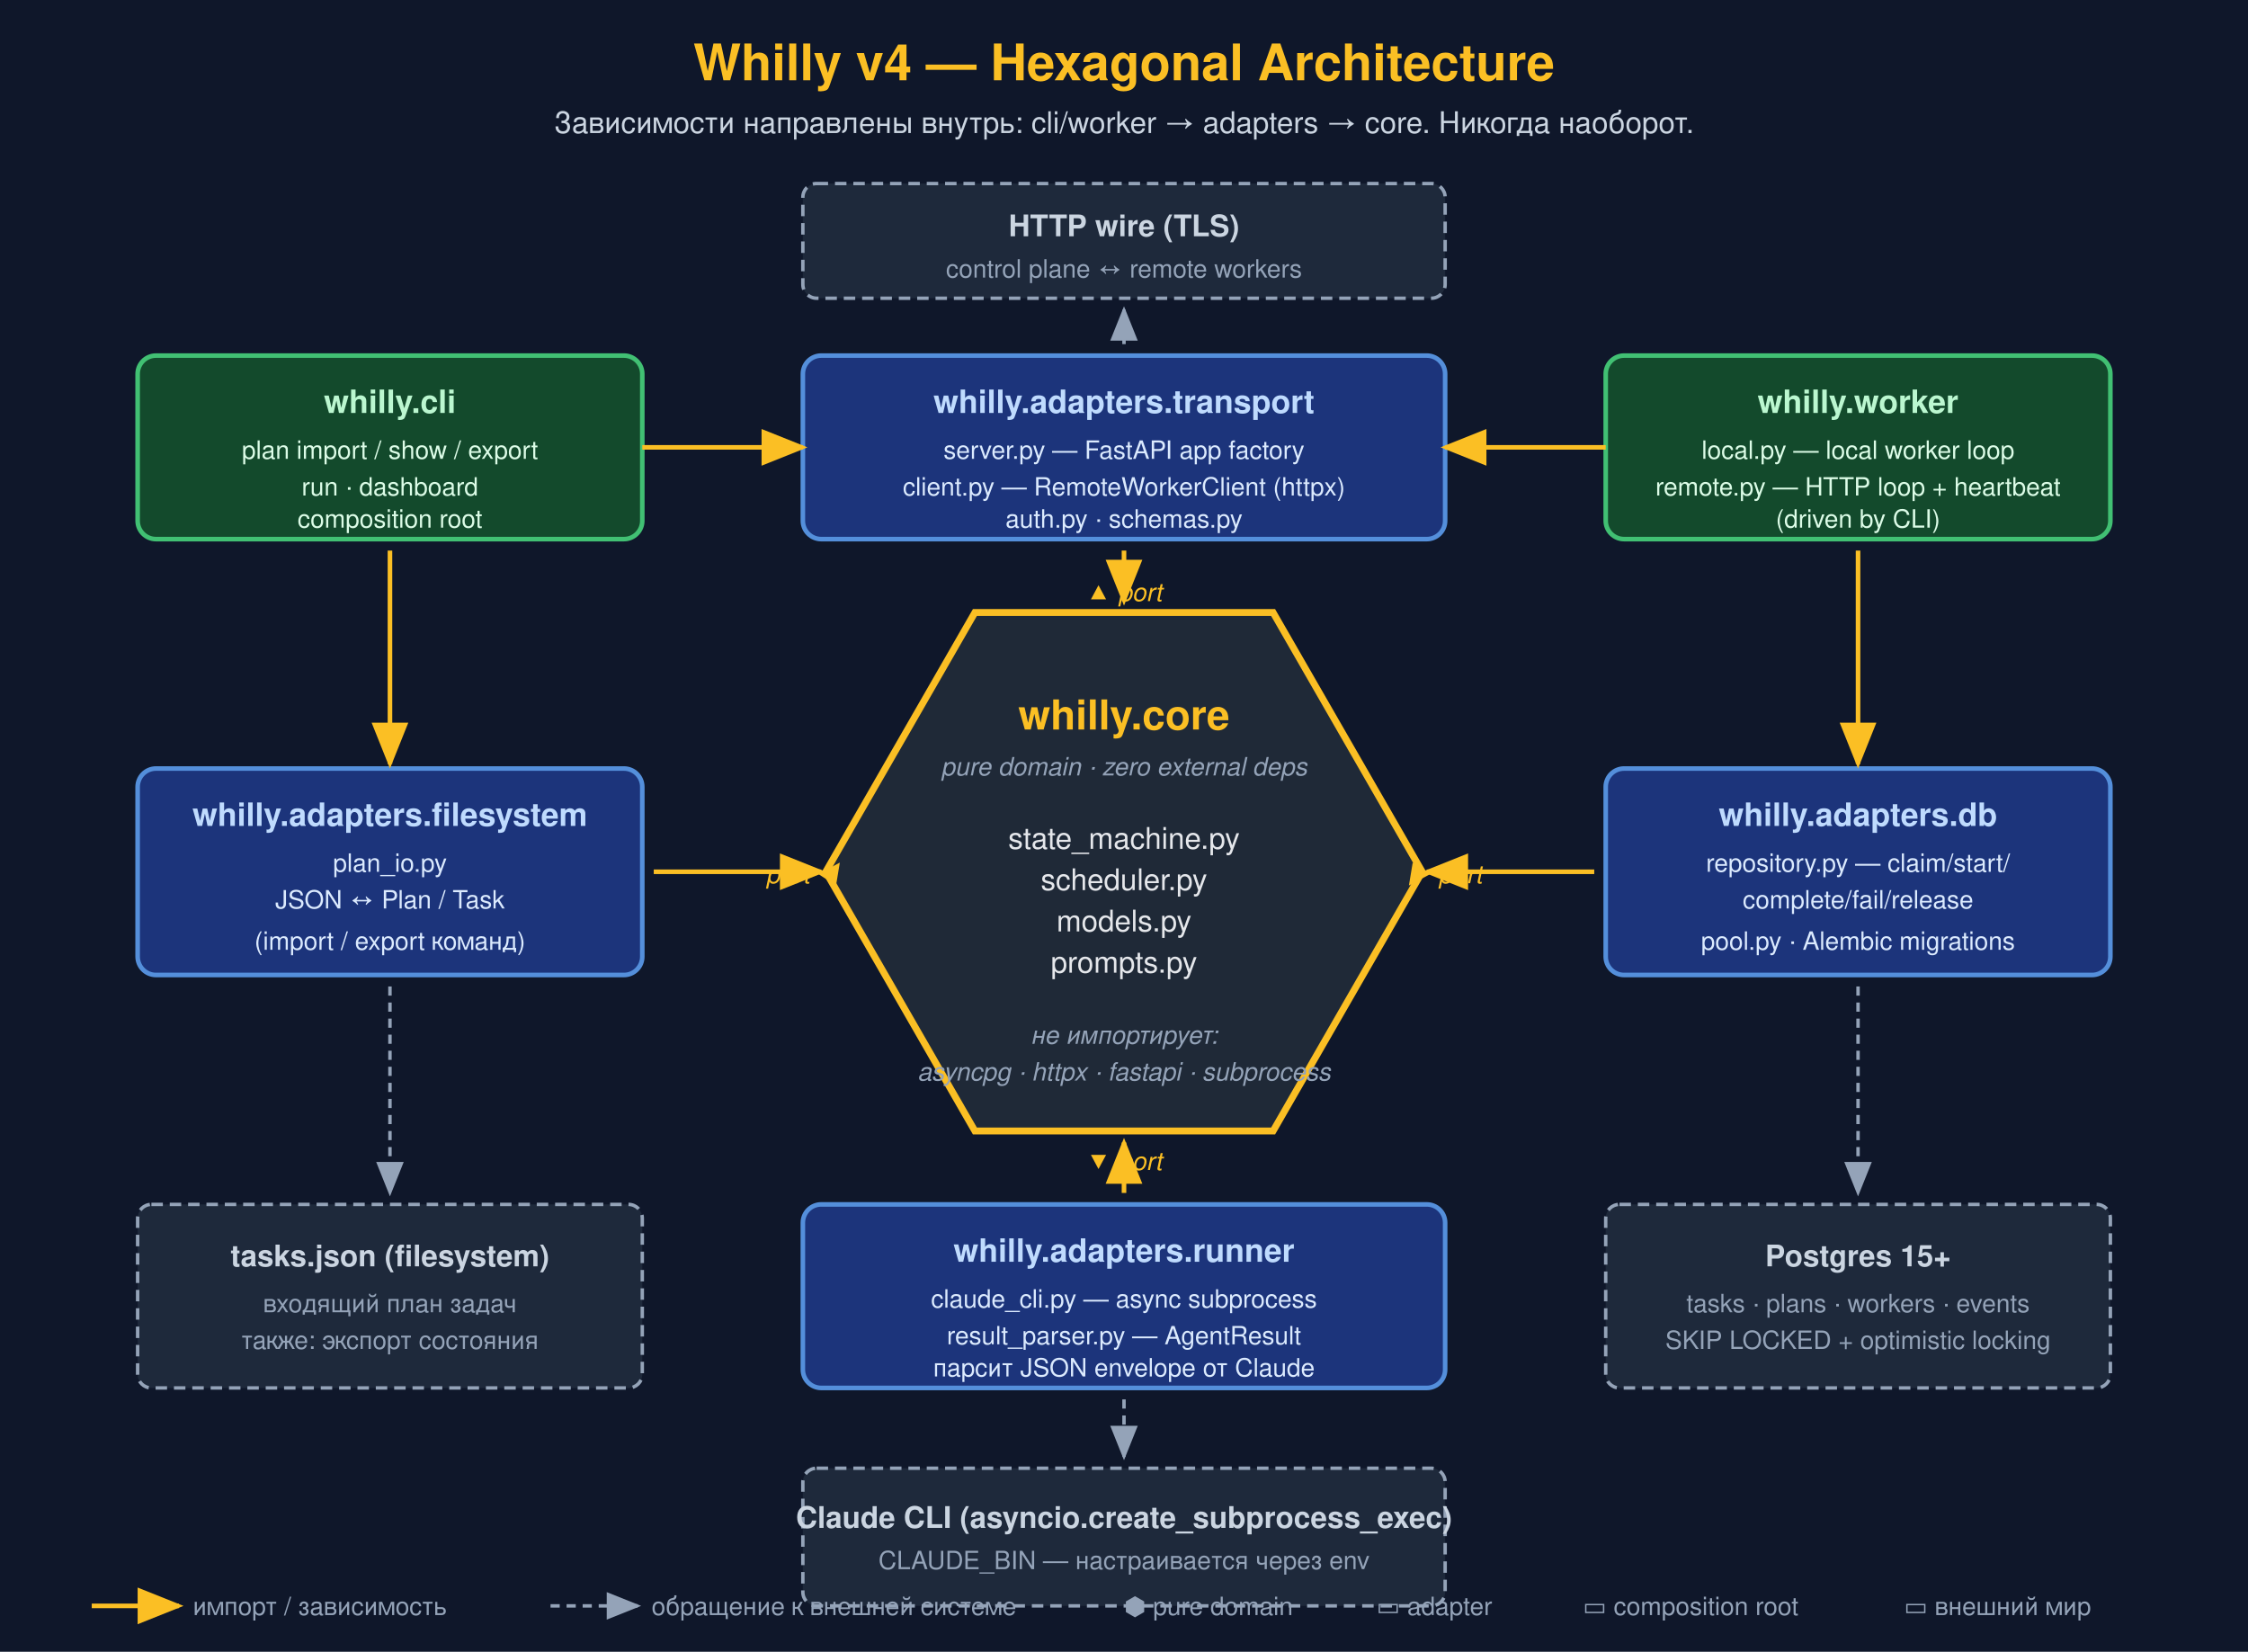
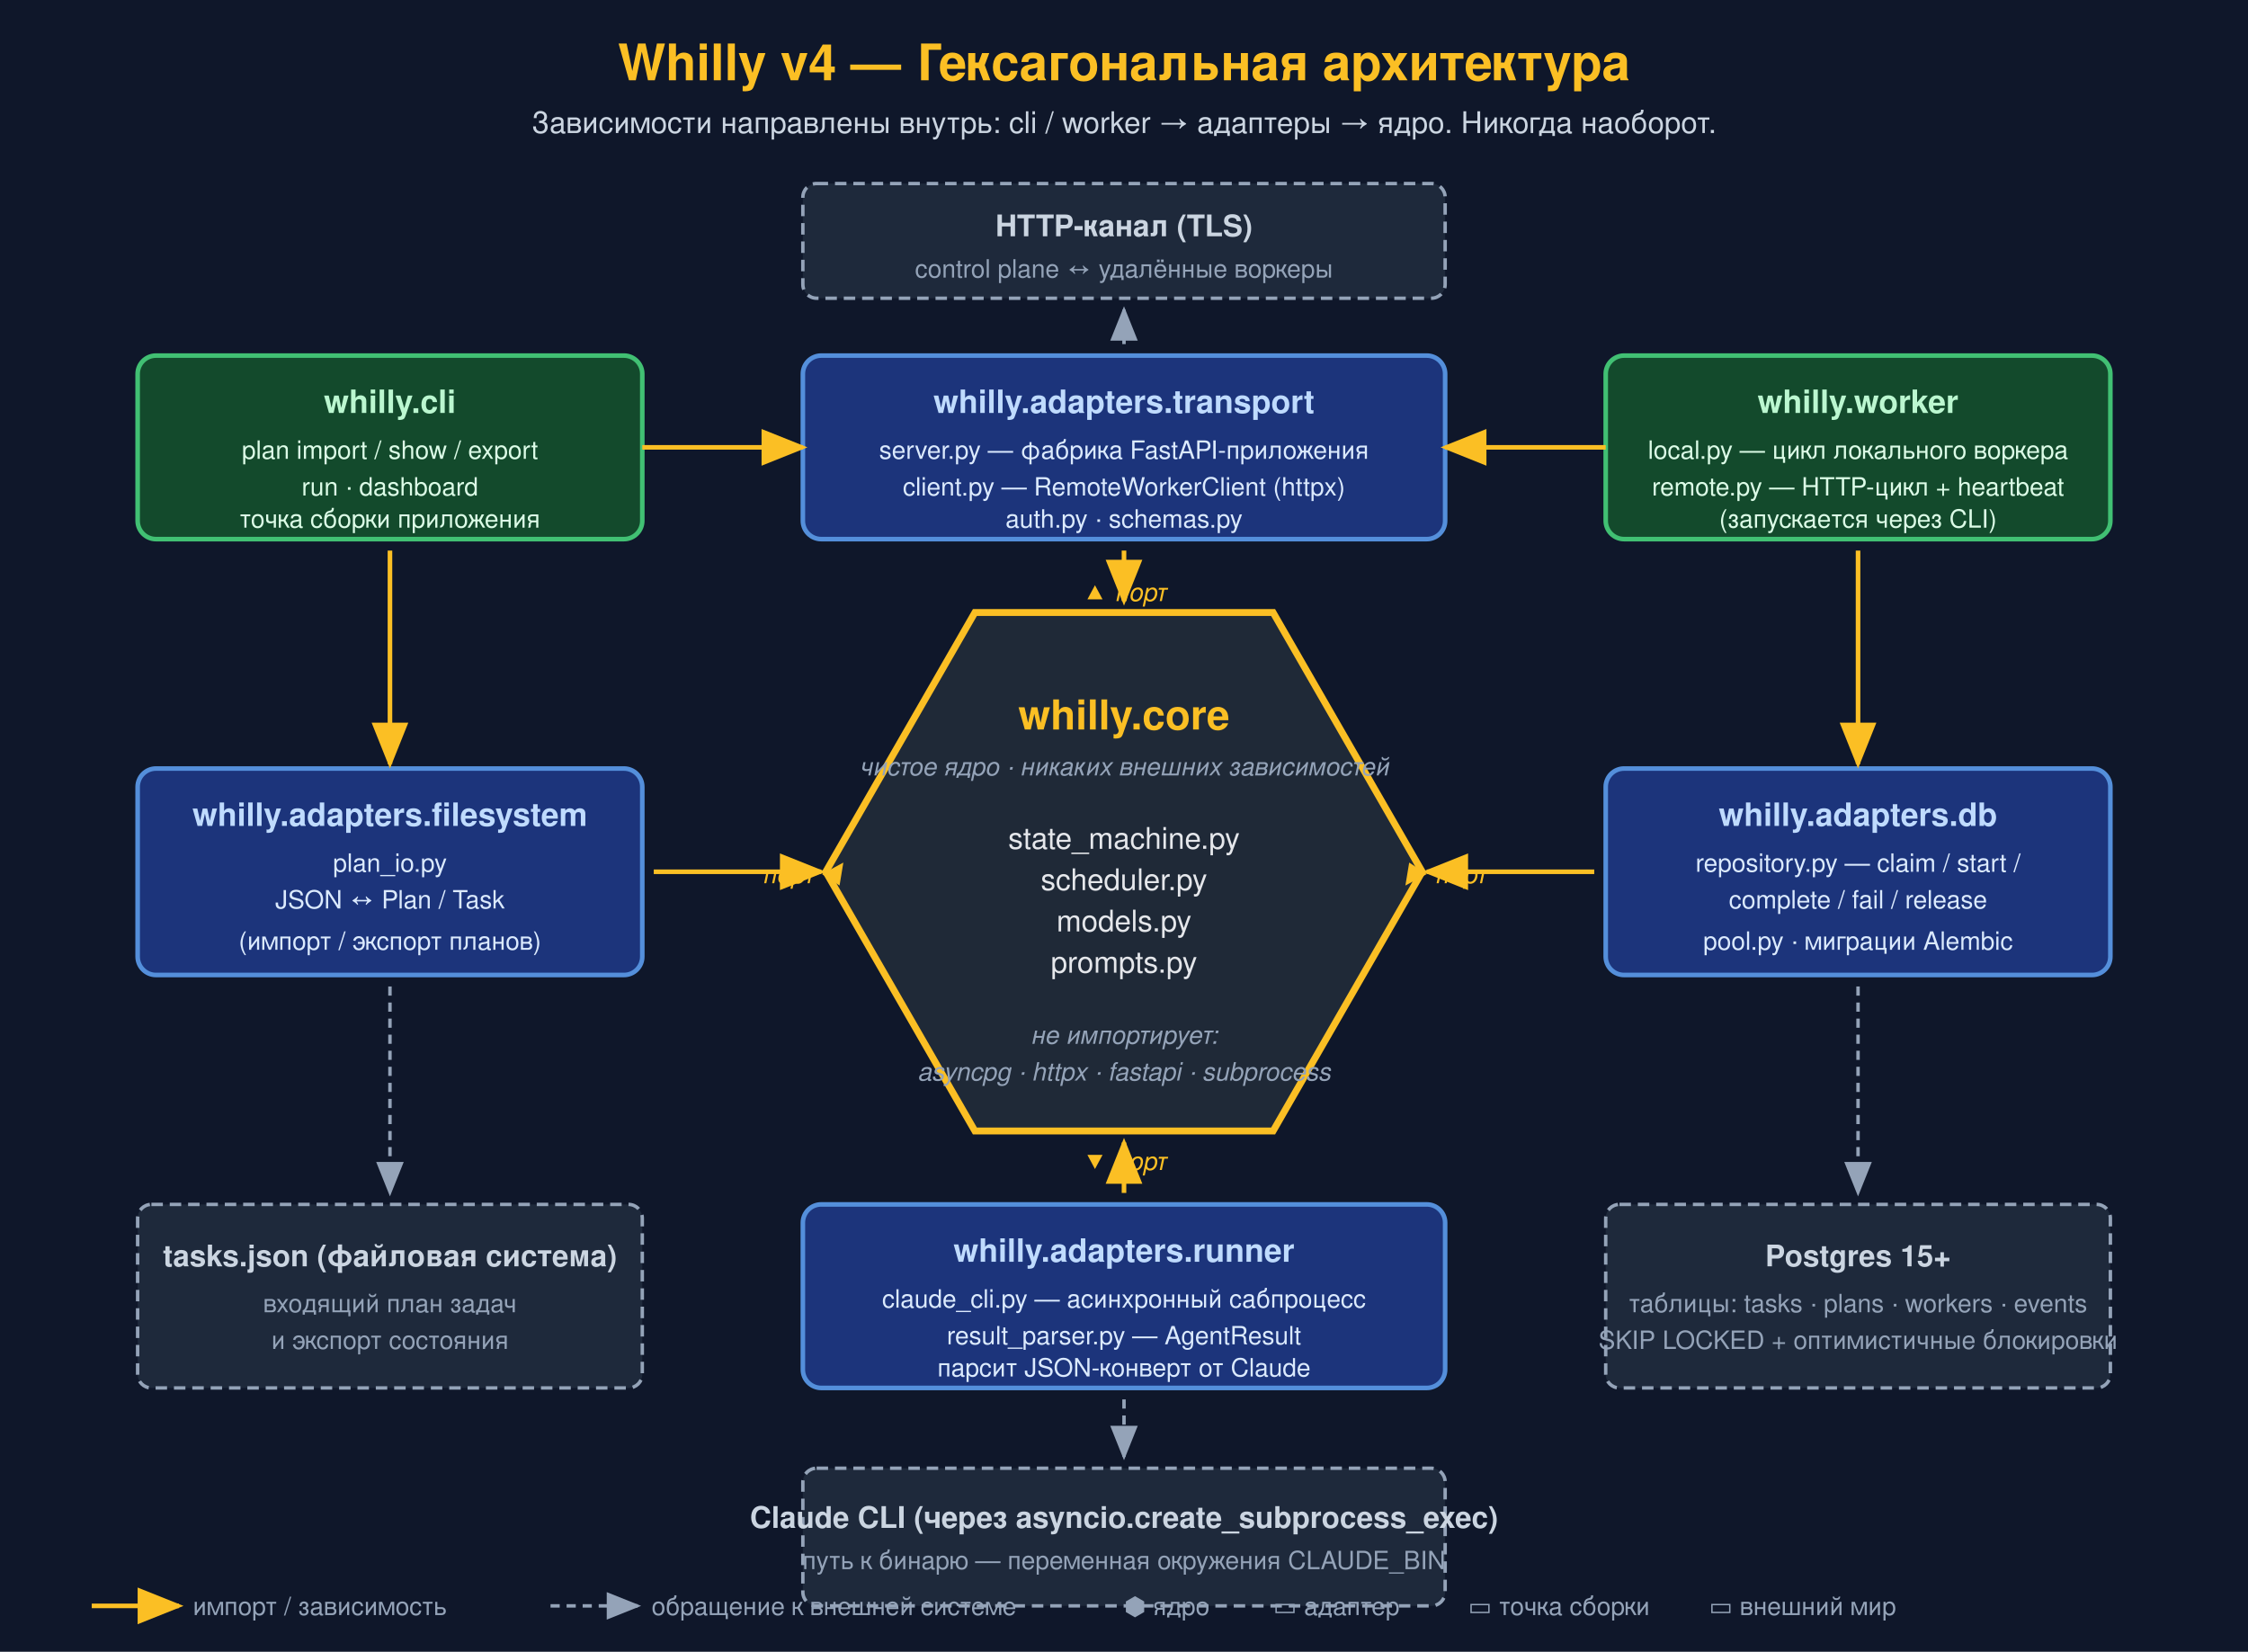
<svg xmlns="http://www.w3.org/2000/svg" viewBox="0 0 980 720" font-family="-apple-system, BlinkMacSystemFont, 'Segoe UI', Helvetica, sans-serif">
  <defs>
    <style>
      .bg { fill: #0f172a; }
      .core-fill { fill: #1f2937; }
      .core-stroke { stroke: #fbbf24; stroke-width: 3; }
      .core-title { fill: #fbbf24; font-weight: 700; font-size: 18px; }
      .core-line { fill: #e5e7eb; font-size: 13px; }
      .core-note { fill: #94a3b8; font-size: 11px; font-style: italic; }

      .adapter-fill { fill: #1e3a8a; opacity: 0.85; }
      .adapter-stroke { stroke: #60a5fa; stroke-width: 2; }
      .adapter-title { fill: #bfdbfe; font-weight: 700; font-size: 14px; }
      .adapter-line { fill: #dbeafe; font-size: 11px; }

      .composition-fill { fill: #14532d; opacity: 0.85; }
      .composition-stroke { stroke: #4ade80; stroke-width: 2; }
      .composition-title { fill: #bbf7d0; font-weight: 700; font-size: 14px; }
      .composition-line { fill: #dcfce7; font-size: 11px; }

      .external-fill { fill: #1e293b; }
      .external-stroke { stroke: #94a3b8; stroke-width: 1.5; stroke-dasharray: 5,3; }
      .external-title { fill: #cbd5e1; font-weight: 600; font-size: 13px; }
      .external-line { fill: #94a3b8; font-size: 11px; }

      .arrow-solid { fill: none; stroke: #fbbf24; stroke-width: 2; }
      .arrow-dashed { fill: none; stroke: #94a3b8; stroke-width: 1.5; stroke-dasharray: 4,3; }

      .title { fill: #fbbf24; font-weight: 700; font-size: 22px; }
      .subtitle { fill: #cbd5e1; font-size: 13px; }
      .legend { fill: #94a3b8; font-size: 11px; }
      .ports-label { fill: #fbbf24; font-size: 11px; font-style: italic; }
    </style>
    <marker id="ah-yellow" markerWidth="10" markerHeight="8" refX="9" refY="4" orient="auto">
      <polygon points="0 0, 10 4, 0 8" fill="#fbbf24" />
    </marker>
    <marker id="ah-grey" markerWidth="10" markerHeight="8" refX="9" refY="4" orient="auto">
      <polygon points="0 0, 10 4, 0 8" fill="#94a3b8" />
    </marker>
  </defs>
  <rect class="bg" width="980" height="720" />
-   <text x="490" y="35" text-anchor="middle" class="title">Whilly v4 — Hexagonal Architecture</text>
-   <text x="490" y="58" text-anchor="middle" class="subtitle">Зависимости направлены внутрь: cli/worker → adapters → core. Никогда наоборот.</text>
+   <text x="490" y="35" text-anchor="middle" class="title">Whilly v4 — Гексагональная архитектура</text>
+   <text x="490" y="58" text-anchor="middle" class="subtitle">Зависимости направлены внутрь: cli / worker → адаптеры → ядро. Никогда наоборот.</text>
  <polygon class="core-fill core-stroke" points="360,380 425,267 555,267 620,380 555,493 425,493" />
  <text x="490" y="318" text-anchor="middle" class="core-title">whilly.core</text>
-   <text x="490" y="338" text-anchor="middle" class="core-note">pure domain · zero external deps</text>
+   <text x="490" y="338" text-anchor="middle" class="core-note">чистое ядро · никаких внешних зависимостей</text>
  <text x="490" y="370" text-anchor="middle" class="core-line">state_machine.py</text>
  <text x="490" y="388" text-anchor="middle" class="core-line">scheduler.py</text>
  <text x="490" y="406" text-anchor="middle" class="core-line">models.py</text>
  <text x="490" y="424" text-anchor="middle" class="core-line">prompts.py</text>
  <text x="490" y="455" text-anchor="middle" class="core-note">не импортирует:</text>
  <text x="490" y="471" text-anchor="middle" class="core-note">asyncpg · httpx · fastapi · subprocess</text>
-   <text x="490" y="262" text-anchor="middle" class="ports-label">▲ port</text>
-   <text x="350" y="385" text-anchor="middle" class="ports-label">port ◀</text>
-   <text x="630" y="385" text-anchor="middle" class="ports-label">▶ port</text>
-   <text x="490" y="510" text-anchor="middle" class="ports-label">▼ port</text>
+   <text x="490" y="262" text-anchor="middle" class="ports-label">▲ порт</text>
+   <text x="350" y="385" text-anchor="middle" class="ports-label">порт ◀</text>
+   <text x="630" y="385" text-anchor="middle" class="ports-label">▶ порт</text>
+   <text x="490" y="510" text-anchor="middle" class="ports-label">▼ порт</text>
  <rect class="adapter-fill adapter-stroke" x="350" y="155" width="280" height="80" rx="8" />
  <text x="490" y="180" text-anchor="middle" class="adapter-title">whilly.adapters.transport</text>
-   <text x="490" y="200" text-anchor="middle" class="adapter-line">server.py — FastAPI app factory</text>
+   <text x="490" y="200" text-anchor="middle" class="adapter-line">server.py — фабрика FastAPI-приложения</text>
  <text x="490" y="216" text-anchor="middle" class="adapter-line">client.py — RemoteWorkerClient (httpx)</text>
  <text x="490" y="230" text-anchor="middle" class="adapter-line">auth.py · schemas.py</text>
  <rect class="adapter-fill adapter-stroke" x="60" y="335" width="220" height="90" rx="8" />
  <text x="170" y="360" text-anchor="middle" class="adapter-title">whilly.adapters.filesystem</text>
  <text x="170" y="380" text-anchor="middle" class="adapter-line">plan_io.py</text>
  <text x="170" y="396" text-anchor="middle" class="adapter-line">JSON ↔ Plan / Task</text>
-   <text x="170" y="414" text-anchor="middle" class="adapter-line">(import / export команд)</text>
+   <text x="170" y="414" text-anchor="middle" class="adapter-line">(импорт / экспорт планов)</text>
  <rect class="adapter-fill adapter-stroke" x="700" y="335" width="220" height="90" rx="8" />
  <text x="810" y="360" text-anchor="middle" class="adapter-title">whilly.adapters.db</text>
-   <text x="810" y="380" text-anchor="middle" class="adapter-line">repository.py — claim/start/</text>
-   <text x="810" y="396" text-anchor="middle" class="adapter-line">complete/fail/release</text>
-   <text x="810" y="414" text-anchor="middle" class="adapter-line">pool.py · Alembic migrations</text>
+   <text x="810" y="380" text-anchor="middle" class="adapter-line">repository.py — claim / start /</text>
+   <text x="810" y="396" text-anchor="middle" class="adapter-line">complete / fail / release</text>
+   <text x="810" y="414" text-anchor="middle" class="adapter-line">pool.py · миграции Alembic</text>
  <rect class="adapter-fill adapter-stroke" x="350" y="525" width="280" height="80" rx="8" />
  <text x="490" y="550" text-anchor="middle" class="adapter-title">whilly.adapters.runner</text>
-   <text x="490" y="570" text-anchor="middle" class="adapter-line">claude_cli.py — async subprocess</text>
+   <text x="490" y="570" text-anchor="middle" class="adapter-line">claude_cli.py — асинхронный сабпроцесс</text>
  <text x="490" y="586" text-anchor="middle" class="adapter-line">result_parser.py — AgentResult</text>
-   <text x="490" y="600" text-anchor="middle" class="adapter-line">парсит JSON envelope от Claude</text>
+   <text x="490" y="600" text-anchor="middle" class="adapter-line">парсит JSON-конверт от Claude</text>
  <rect class="composition-fill composition-stroke" x="60" y="155" width="220" height="80" rx="8" />
  <text x="170" y="180" text-anchor="middle" class="composition-title">whilly.cli</text>
  <text x="170" y="200" text-anchor="middle" class="composition-line">plan import / show / export</text>
  <text x="170" y="216" text-anchor="middle" class="composition-line">run · dashboard</text>
-   <text x="170" y="230" text-anchor="middle" class="composition-line">composition root</text>
+   <text x="170" y="230" text-anchor="middle" class="composition-line">точка сборки приложения</text>
  <rect class="composition-fill composition-stroke" x="700" y="155" width="220" height="80" rx="8" />
  <text x="810" y="180" text-anchor="middle" class="composition-title">whilly.worker</text>
-   <text x="810" y="200" text-anchor="middle" class="composition-line">local.py — local worker loop</text>
-   <text x="810" y="216" text-anchor="middle" class="composition-line">remote.py — HTTP loop + heartbeat</text>
-   <text x="810" y="230" text-anchor="middle" class="composition-line">(driven by CLI)</text>
+   <text x="810" y="200" text-anchor="middle" class="composition-line">local.py — цикл локального воркера</text>
+   <text x="810" y="216" text-anchor="middle" class="composition-line">remote.py — HTTP-цикл + heartbeat</text>
+   <text x="810" y="230" text-anchor="middle" class="composition-line">(запускается через CLI)</text>
  <rect class="external-fill external-stroke" x="60" y="525" width="220" height="80" rx="6" />
-   <text x="170" y="552" text-anchor="middle" class="external-title">tasks.json (filesystem)</text>
+   <text x="170" y="552" text-anchor="middle" class="external-title">tasks.json (файловая система)</text>
  <text x="170" y="572" text-anchor="middle" class="external-line">входящий план задач</text>
-   <text x="170" y="588" text-anchor="middle" class="external-line">также: экспорт состояния</text>
+   <text x="170" y="588" text-anchor="middle" class="external-line">и экспорт состояния</text>
  <rect class="external-fill external-stroke" x="700" y="525" width="220" height="80" rx="6" />
  <text x="810" y="552" text-anchor="middle" class="external-title">Postgres 15+</text>
-   <text x="810" y="572" text-anchor="middle" class="external-line">tasks · plans · workers · events</text>
-   <text x="810" y="588" text-anchor="middle" class="external-line">SKIP LOCKED + optimistic locking</text>
+   <text x="810" y="572" text-anchor="middle" class="external-line">таблицы: tasks · plans · workers · events</text>
+   <text x="810" y="588" text-anchor="middle" class="external-line">SKIP LOCKED + оптимистичные блокировки</text>
  <line class="arrow-solid" x1="490" y1="240" x2="490" y2="262" marker-end="url(#ah-yellow)" />
  <line class="arrow-solid" x1="285" y1="380" x2="358" y2="380" marker-end="url(#ah-yellow)" />
  <line class="arrow-solid" x1="695" y1="380" x2="622" y2="380" marker-end="url(#ah-yellow)" />
  <line class="arrow-solid" x1="490" y1="520" x2="490" y2="498" marker-end="url(#ah-yellow)" />
  <line class="arrow-solid" x1="170" y1="240" x2="170" y2="333" marker-end="url(#ah-yellow)" />
  <line class="arrow-solid" x1="280" y1="195" x2="350" y2="195" marker-end="url(#ah-yellow)" />
  <line class="arrow-solid" x1="700" y1="195" x2="630" y2="195" marker-end="url(#ah-yellow)" />
  <line class="arrow-solid" x1="810" y1="240" x2="810" y2="333" marker-end="url(#ah-yellow)" />
  <line class="arrow-dashed" x1="170" y1="430" x2="170" y2="520" marker-end="url(#ah-grey)" />
  <line class="arrow-dashed" x1="810" y1="430" x2="810" y2="520" marker-end="url(#ah-grey)" />
  <rect class="external-fill external-stroke" x="350" y="640" width="280" height="60" rx="6" />
-   <text x="490" y="666" text-anchor="middle" class="external-title">Claude CLI (asyncio.create_subprocess_exec)</text>
-   <text x="490" y="684" text-anchor="middle" class="external-line">CLAUDE_BIN — настраивается через env</text>
+   <text x="490" y="666" text-anchor="middle" class="external-title">Claude CLI (через asyncio.create_subprocess_exec)</text>
+   <text x="490" y="684" text-anchor="middle" class="external-line">путь к бинарю — переменная окружения CLAUDE_BIN</text>
  <line class="arrow-dashed" x1="490" y1="610" x2="490" y2="635" marker-end="url(#ah-grey)" />
  <rect class="external-fill external-stroke" x="350" y="80" width="280" height="50" rx="6" />
-   <text x="490" y="103" text-anchor="middle" class="external-title">HTTP wire (TLS)</text>
-   <text x="490" y="121" text-anchor="middle" class="external-line">control plane ↔ remote workers</text>
+   <text x="490" y="103" text-anchor="middle" class="external-title">HTTP-канал (TLS)</text>
+   <text x="490" y="121" text-anchor="middle" class="external-line">control plane ↔ удалённые воркеры</text>
  <line class="arrow-dashed" x1="490" y1="150" x2="490" y2="135" marker-end="url(#ah-grey)" />
  <line class="arrow-solid" x1="40" y1="700" x2="78" y2="700" marker-end="url(#ah-yellow)" />
  <text x="84" y="704" class="legend">импорт / зависимость</text>
  <line class="arrow-dashed" x1="240" y1="700" x2="278" y2="700" marker-end="url(#ah-grey)" />
  <text x="284" y="704" class="legend">обращение к внешней системе</text>
-   <text x="490" y="704" class="legend">⬢ pure domain</text>
-   <text x="600" y="704" class="legend">▭ adapter</text>
-   <text x="690" y="704" class="legend">▭ composition root</text>
-   <text x="830" y="704" class="legend">▭ внешний мир</text>
+   <text x="490" y="704" class="legend">⬢ ядро</text>
+   <text x="555" y="704" class="legend">▭ адаптер</text>
+   <text x="640" y="704" class="legend">▭ точка сборки</text>
+   <text x="745" y="704" class="legend">▭ внешний мир</text>
</svg>
